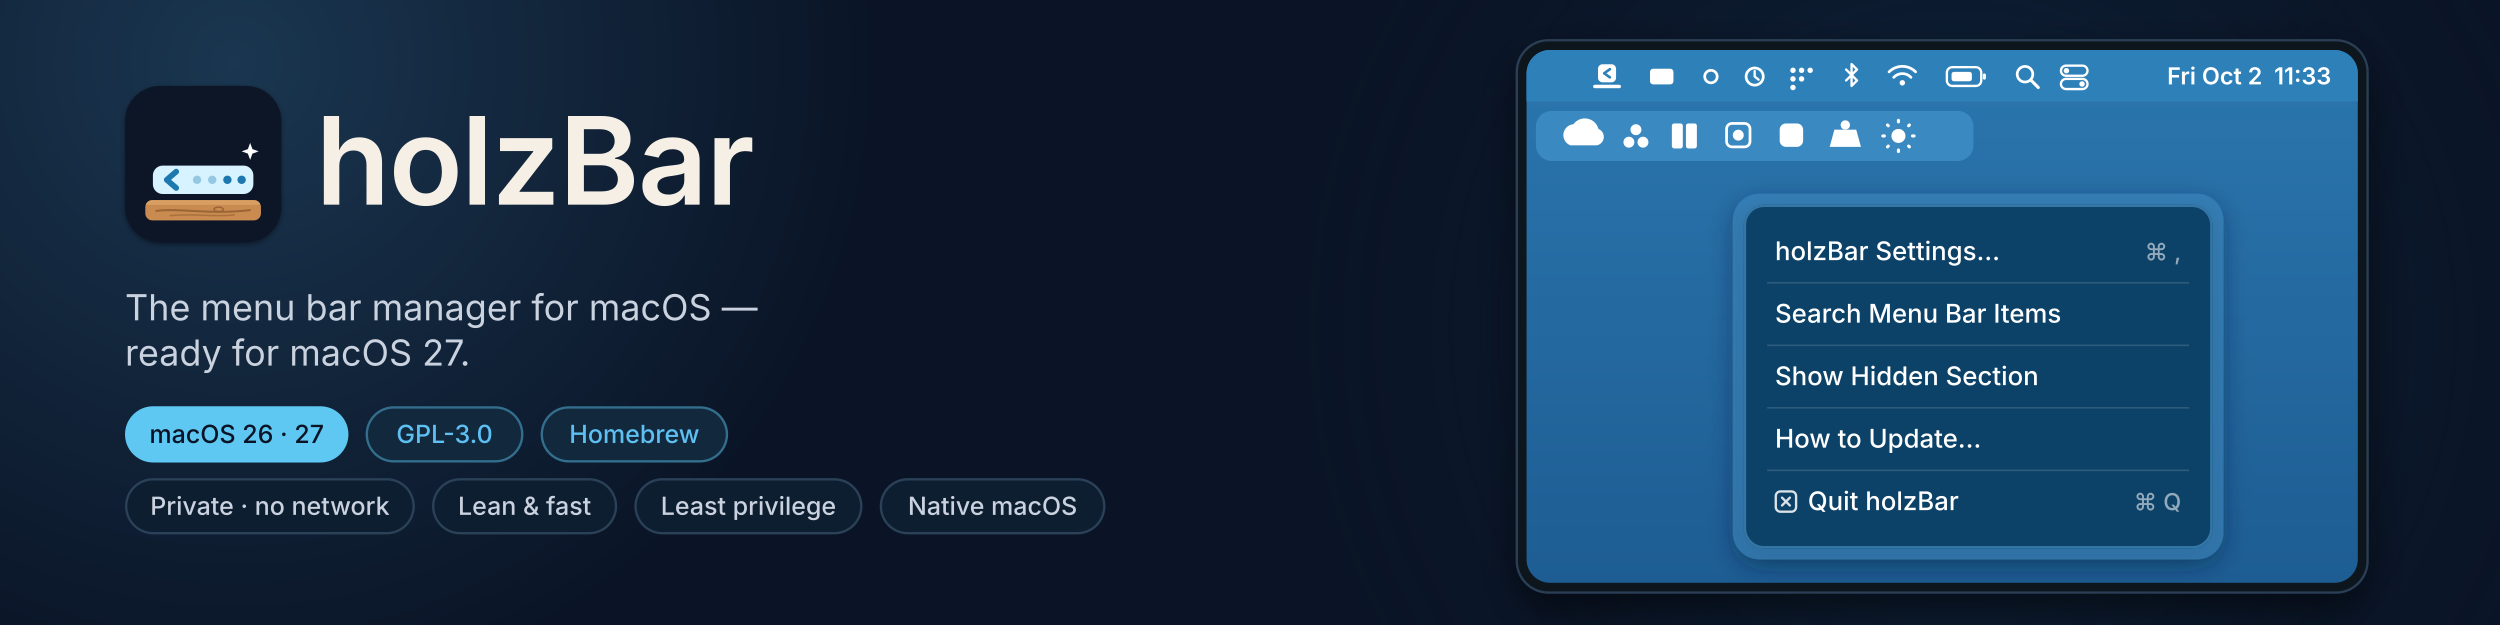
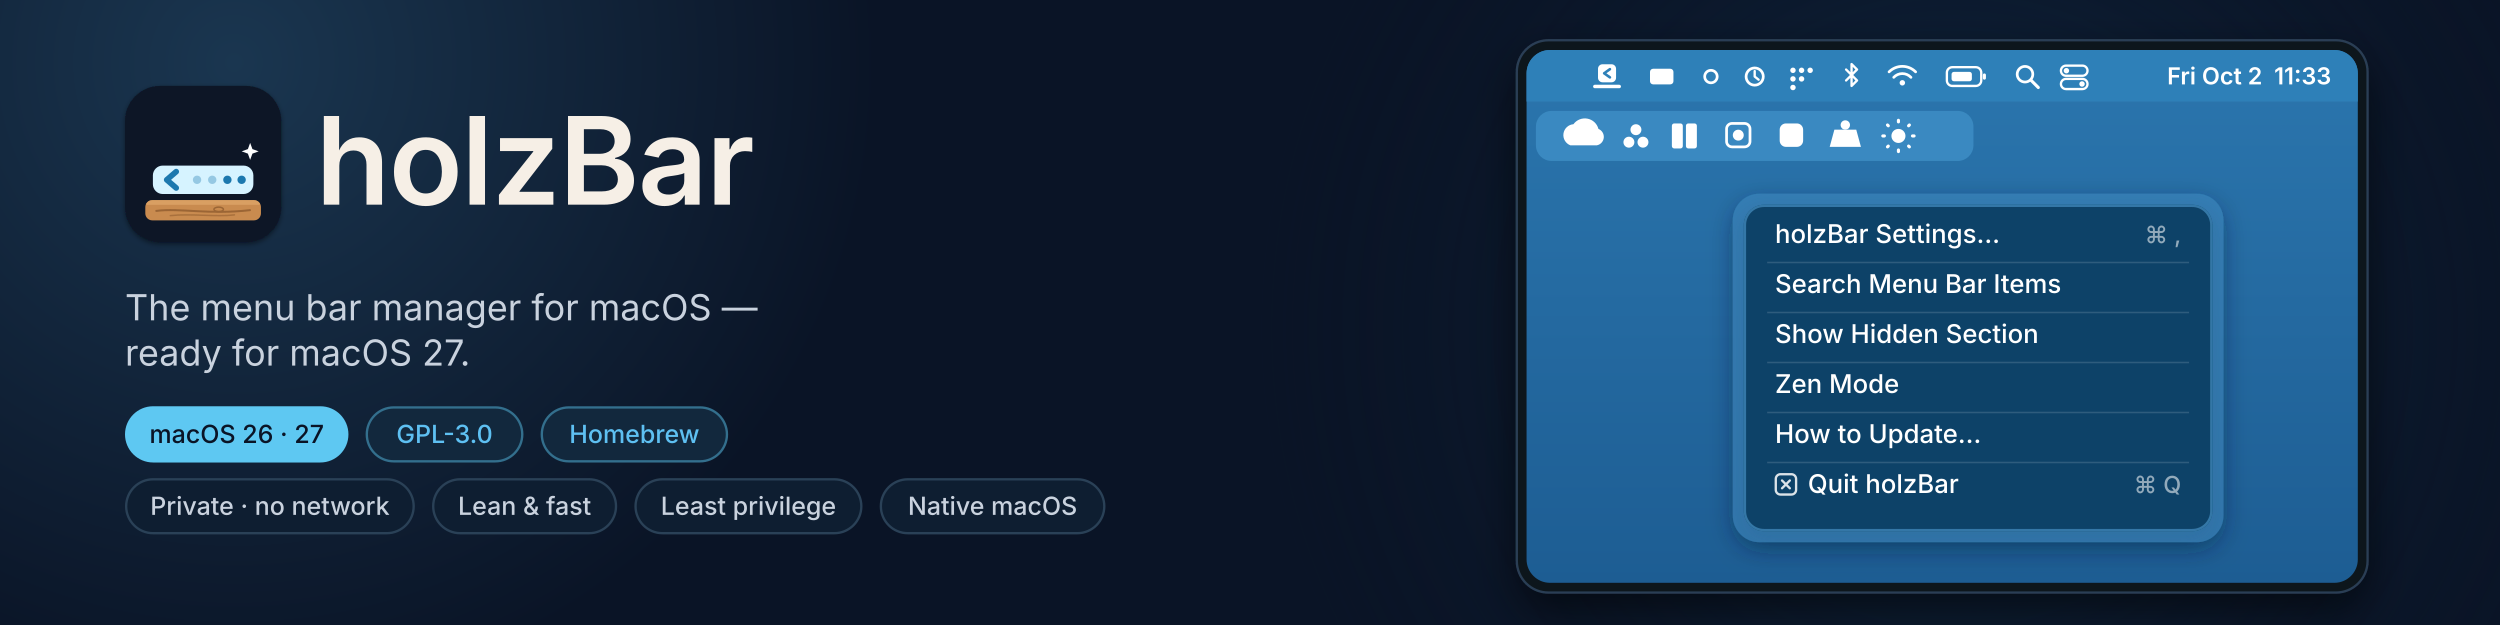
<svg xmlns="http://www.w3.org/2000/svg" viewBox="0 0 3200 800" width="3200" height="800">
  <defs>
    <radialGradient id="glow" cx="300" cy="80" r="1500" gradientUnits="userSpaceOnUse">
      <stop offset="0" stop-color="#1A3650" />
      <stop offset="0.55" stop-color="#0A1426" />
    </radialGradient>
    <radialGradient id="screen-glow" cx="2500" cy="420" r="900" gradientUnits="userSpaceOnUse">
      <stop offset="0" stop-color="#12304D" stop-opacity="0.8" />
      <stop offset="1" stop-color="#0A1426" stop-opacity="0" />
    </radialGradient>
    <linearGradient id="desktop" x1="0" y1="0" x2="0" y2="1">
      <stop offset="0" stop-color="#2B76AE" />
      <stop offset="1" stop-color="#1D5D93" />
    </linearGradient>
    <filter id="shadow" x="-10%" y="-10%" width="120%" height="130%">
      <feDropShadow dx="0" dy="24" stdDeviation="28" flood-color="#000000" flood-opacity="0.55" />
    </filter>
    <filter id="menu-shadow" x="-15%" y="-15%" width="130%" height="135%">
      <feDropShadow dx="0" dy="10" stdDeviation="16" flood-color="#06223A" flood-opacity="0.6" />
    </filter>
    <filter id="tile-shadow" x="-15%" y="-15%" width="130%" height="135%">
      <feDropShadow dx="0" dy="10" stdDeviation="14" flood-color="#000000" flood-opacity="0.45" />
    </filter>
    <clipPath id="screen">
      <rect x="1954" y="64" width="1064" height="682" rx="30" />
    </clipPath>
    <mask id="cut">
      <rect width="40" height="40" fill="#FFFFFF" />
      <path d="M23.5 11 L16.5 16 L23.5 21" fill="none" stroke="#000000" stroke-width="3.2" stroke-linecap="round" stroke-linejoin="round" />
    </mask>
    <style>
   text { font-family: 'Plus Jakarta Sans', 'Inter', 'Helvetica Neue', Arial, sans-serif; }
   .title { font-size: 156px; font-weight: 600; letter-spacing: -2px; }
   .tagline { font-size: 46px; font-weight: 400; }
   .tag { font-size: 32px; font-weight: 500; }
   .item { font-size: 33px; font-weight: 500; fill: #FFFFFF; }
   .key { font-size: 30px; font-weight: 500; fill: #FFFFFF; opacity: 0.55; }
   .clock { font-size: 30px; font-weight: 600; fill: #FFFFFF; }
  </style>
  </defs>
  <rect width="3200" height="800" fill="#0A1426" />
  <rect width="3200" height="800" fill="url(#glow)" />
  <rect width="3200" height="800" fill="url(#screen-glow)" />
  <g filter="url(#tile-shadow)" transform="translate(135.73 85.73) scale(0.24272)">
    <defs>
      <clipPath id="logo-plank">
        <rect x="207" y="702" width="610" height="107" rx="37" />
      </clipPath>
    </defs>
    <rect x="100" y="100" width="824" height="824" rx="185" fill="#0A1426" />
    <rect x="207" y="702" width="610" height="107" rx="37" fill="#C98B4F" />
    <rect x="207" y="702" width="610" height="25" rx="12" fill="#E0A869" opacity="0.7" clip-path="url(#logo-plank)" />
    <g fill="none" stroke="#9B6534" stroke-linecap="round">
      <path d="M265 759 C388 743 545 780 759 755" stroke-width="10.7" />
      <path d="M339 784 C446 772 586 792 677 780" stroke-width="8" opacity="0.7" />
      <ellipse cx="594" cy="751" rx="25" ry="12" stroke-width="8" />
    </g>
    <rect x="247" y="520" width="530" height="150" rx="52" fill="#D6F3FF" />
    <path d="M370 552 L320 595 L370 638" fill="none" stroke="#1C78AE" stroke-width="30" stroke-linecap="round" stroke-linejoin="round" />
    <circle cx="480" cy="595" r="22" fill="#1C78AE" opacity="0.35" />
    <circle cx="560" cy="595" r="22" fill="#1C78AE" opacity="0.35" />
    <circle cx="640" cy="595" r="22" fill="#1C78AE" />
    <circle cx="715" cy="595" r="22" fill="#1C78AE" />
    <path d="M760 400 l12 33 33 12 -33 12 -12 33 -12 -33 -33 -12 33 -12z" fill="#FFFFFF" />
  </g>
  <text x="404" y="262" class="title" fill="#F6EFE6">holzBar</text>
  <text x="160" y="410" class="tagline" fill="#C9D2DE">The menu bar manager for macOS —</text>
  <text x="160" y="468" class="tagline" fill="#C9D2DE">ready for macOS 27.</text>
  <rect x="160" y="520" width="286" height="72" rx="36" fill="#5EC8F2" />
  <text x="303" y="567" text-anchor="middle" class="tag" fill="#0A1426">macOS 26 · 27</text>
  <rect x="469.5" y="521.5" width="199" height="69" rx="34.5" fill="#12283D" stroke="#336F8D" stroke-width="3" />
  <text x="569" y="567" text-anchor="middle" class="tag" fill="#5EC0F2">GPL-3.0</text>
  <rect x="693.5" y="521.5" width="237" height="69" rx="34.5" fill="#12283D" stroke="#336F8D" stroke-width="3" />
  <text x="812" y="567" text-anchor="middle" class="tag" fill="#5EC0F2">Homebrew</text>
  <rect x="161.5" y="613.5" width="368" height="69" rx="34.5" fill="#0E1E31" stroke="#2A4157" stroke-width="3" />
  <text x="345.5" y="659" text-anchor="middle" class="tag" fill="#C9D2DE">Private · no network</text>
  <rect x="554.5" y="613.5" width="234" height="69" rx="34.5" fill="#0E1E31" stroke="#2A4157" stroke-width="3" />
  <text x="671.5" y="659" text-anchor="middle" class="tag" fill="#C9D2DE">Lean &amp; fast</text>
  <rect x="813.5" y="613.5" width="289" height="69" rx="34.5" fill="#0E1E31" stroke="#2A4157" stroke-width="3" />
  <text x="958" y="659" text-anchor="middle" class="tag" fill="#C9D2DE">Least privilege</text>
  <rect x="1127.5" y="613.5" width="286" height="69" rx="34.5" fill="#0E1E31" stroke="#2A4157" stroke-width="3" />
  <text x="1270.5" y="659" text-anchor="middle" class="tag" fill="#C9D2DE">Native macOS</text>
  <g id="screen-tilt">
    <g filter="url(#shadow)">
      <rect x="1940" y="50" width="1092" height="710" rx="42" fill="#09121D" />
    </g>
    <rect x="1941.5" y="51.5" width="1089" height="707" rx="40.5" fill="none" stroke="#2A3E55" stroke-width="3" />
    <g clip-path="url(#screen)">
      <rect x="1954" y="64" width="1064" height="682" fill="url(#desktop)" />
      <rect x="1954" y="64" width="1064" height="66" fill="#2E80B8" />
      <g fill="#FFFFFF" stroke="#FFFFFF" stroke-linecap="round" stroke-linejoin="round">
        <g transform="translate(2036 77) scale(1.05)" stroke="none">
          <rect x="9" y="5" width="22" height="22" rx="5.5" mask="url(#cut)" />
          <rect x="3" y="30" width="34" height="4.2" rx="2.1" />
        </g>
        <rect x="2112" y="88" width="30" height="20" rx="4" stroke="none" />
        <circle cx="2190" cy="98" r="8" fill="none" stroke-width="3.5" />
        <circle cx="2246" cy="98" r="11" fill="none" stroke-width="3.5" />
        <path d="M2246 91 v7 l5 4" fill="none" stroke-width="3" />
        <g stroke="none">
          <circle cx="2295" cy="90" r="3.5" />
          <circle cx="2306" cy="90" r="3.5" />
          <circle cx="2317" cy="90" r="3.5" />
          <circle cx="2295" cy="101" r="3.5" />
          <circle cx="2306" cy="101" r="3.5" />
          <circle cx="2295" cy="112" r="3.5" />
        </g>
        <path d="M2363 89 l14 14 -7 7 v-28 l7 7 -14 14" fill="none" stroke-width="3" />
        <path d="M2418 92 a24 24 0 0 1 34 0 M2424 99 a15 15 0 0 1 22 0" fill="none" stroke-width="3.5" />
        <circle cx="2435" cy="106" r="3.5" stroke="none" />
        <rect x="2492" y="86" width="44" height="24" rx="7" fill="none" stroke-width="3" />
        <rect x="2498" y="92" width="26" height="12" rx="3" stroke="none" />
        <rect x="2538" y="94" width="4" height="8" rx="2" stroke="none" />
        <circle cx="2592" cy="95" r="10" fill="none" stroke-width="3.5" />
        <path d="M2600 103 l9 9" fill="none" stroke-width="4" />
        <rect x="2638" y="84" width="34" height="13" rx="6.5" fill="none" stroke-width="3" />
        <rect x="2638" y="101" width="34" height="13" rx="6.5" fill="none" stroke-width="3" />
        <circle cx="2645" cy="90.5" r="3.5" stroke="none" />
        <circle cx="2665" cy="107.5" r="3.5" stroke="none" />
      </g>
      <text x="2984" y="108" text-anchor="end" class="clock">Fri Oct 2  11:33</text>
      <rect x="1966" y="142" width="560" height="64" rx="20" fill="#3C8CC3" opacity="0.9" />
      <g fill="#FFFFFF">
        <path d="M2010 186 a14 14 0 0 1 4 -27 a18 18 0 0 1 32 6 a11 11 0 0 1 -2 21z" />
        <circle cx="2094" cy="166" r="7" />
        <circle cx="2085" cy="182" r="7" />
        <circle cx="2103" cy="182" r="7" />
        <rect x="2140" y="158" width="14" height="32" rx="3" />
        <rect x="2158" y="158" width="14" height="32" rx="3" />
        <rect x="2210" y="158" width="30" height="30" rx="7" fill="none" stroke="#FFFFFF" stroke-width="3.5" />
        <circle cx="2225" cy="173" r="7" />
        <rect x="2278" y="158" width="30" height="30" rx="8" />
        <path d="M2342 188 h40 l-6 -22 h-28z" />
        <circle cx="2362" cy="160" r="6" />
        <circle cx="2430" cy="174" r="9" />
        <path d="M2430 156 v-2 M2430 194 v-2 M2412 174 h-2 M2450 174 h-2 M2417 161 l-1 -1 M2444 188 l-1 -1 M2417 187 l-1 1 M2444 160 l-1 1" stroke="#FFFFFF" stroke-width="4" stroke-linecap="round" />
      </g>
      <g filter="url(#menu-shadow)">
-         <rect x="2218" y="248" width="628" height="468" rx="34" fill="#3E8BC2" opacity="0.55" />
-         <rect x="2232" y="262" width="600" height="440" rx="26" fill="#0B4268" />
+         <rect x="2218" y="248" width="628" height="446" rx="34" fill="#3E8BC2" opacity="0.55" />
+         <rect x="2232" y="262" width="600" height="418" rx="26" fill="#0B4268" />
      </g>
-       <rect x="2233.5" y="263.5" width="597" height="437" rx="24.5" fill="none" stroke="#4E9BD0" stroke-width="3" opacity="0.6" />
-       <text x="2272" y="333" class="item">holzBar Settings…</text>
-       <text x="2792" y="333" text-anchor="end" class="key">⌘ ,</text>
-       <rect x="2262" y="361" width="540" height="2" fill="#FFFFFF" opacity="0.14" />
-       <text x="2272" y="413" class="item">Search Menu Bar Items</text>
-       <rect x="2262" y="441" width="540" height="2" fill="#FFFFFF" opacity="0.14" />
-       <text x="2272" y="493" class="item">Show Hidden Section</text>
-       <rect x="2262" y="521" width="540" height="2" fill="#FFFFFF" opacity="0.14" />
-       <text x="2272" y="573" class="item">How to Update…</text>
-       <rect x="2262" y="601" width="540" height="2" fill="#FFFFFF" opacity="0.14" />
-       <rect x="2273" y="629" width="26" height="26" rx="6" fill="none" stroke="#FFFFFF" stroke-width="3" opacity="0.85" />
-       <path d="M2281 637 l10 10 M2291 637 l-10 10" stroke="#FFFFFF" stroke-width="3" stroke-linecap="round" opacity="0.85" />
-       <text x="2314" y="653" class="item">Quit holzBar</text>
-       <text x="2792" y="653" text-anchor="end" class="key">⌘ Q</text>
+       <rect x="2233.5" y="263.5" width="597" height="415" rx="24.5" fill="none" stroke="#4E9BD0" stroke-width="3" opacity="0.6" />
+       <text x="2272" y="311" class="item">holzBar Settings…</text>
+       <text x="2792" y="311" text-anchor="end" class="key">⌘ ,</text>
+       <rect x="2262" y="335" width="540" height="2" fill="#FFFFFF" opacity="0.14" />
+       <text x="2272" y="375" class="item">Search Menu Bar Items</text>
+       <rect x="2262" y="399" width="540" height="2" fill="#FFFFFF" opacity="0.14" />
+       <text x="2272" y="439" class="item">Show Hidden Section</text>
+       <rect x="2262" y="463" width="540" height="2" fill="#FFFFFF" opacity="0.14" />
+       <text x="2272" y="503" class="item">Zen Mode</text>
+       <rect x="2262" y="527" width="540" height="2" fill="#FFFFFF" opacity="0.14" />
+       <text x="2272" y="567" class="item">How to Update…</text>
+       <rect x="2262" y="591" width="540" height="2" fill="#FFFFFF" opacity="0.14" />
+       <rect x="2273" y="607" width="26" height="26" rx="6" fill="none" stroke="#FFFFFF" stroke-width="3" opacity="0.85" />
+       <path d="M2281 615 l10 10 M2291 615 l-10 10" stroke="#FFFFFF" stroke-width="3" stroke-linecap="round" opacity="0.85" />
+       <text x="2314" y="631" class="item">Quit holzBar</text>
+       <text x="2792" y="631" text-anchor="end" class="key">⌘ Q</text>
    </g>
  </g>
</svg>
